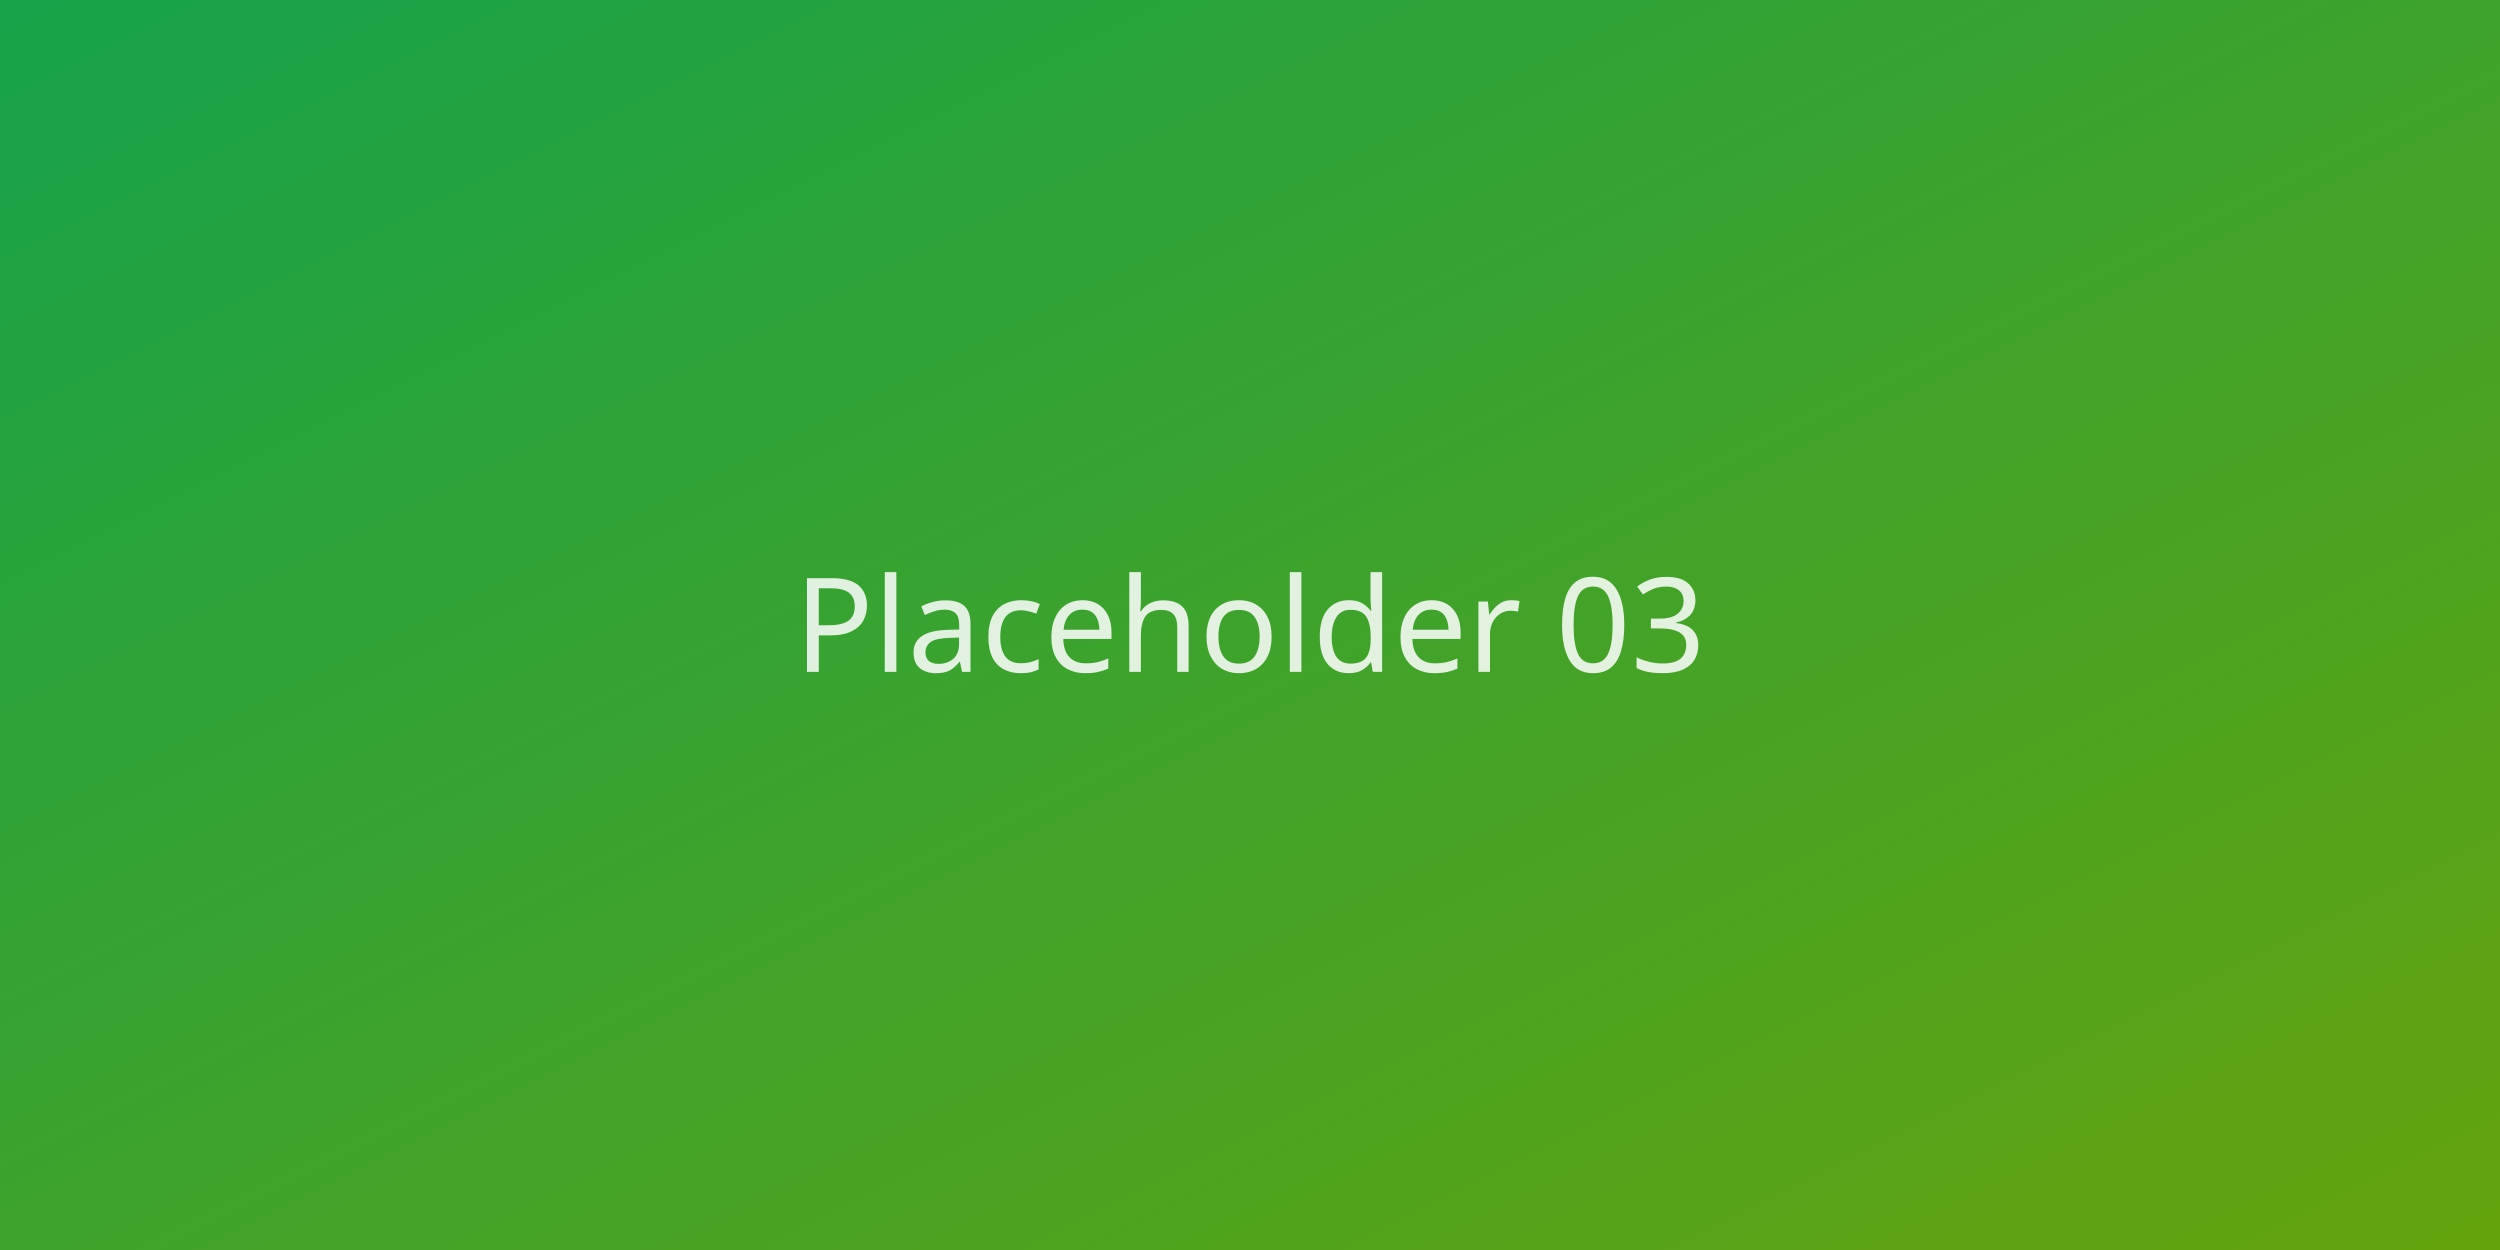
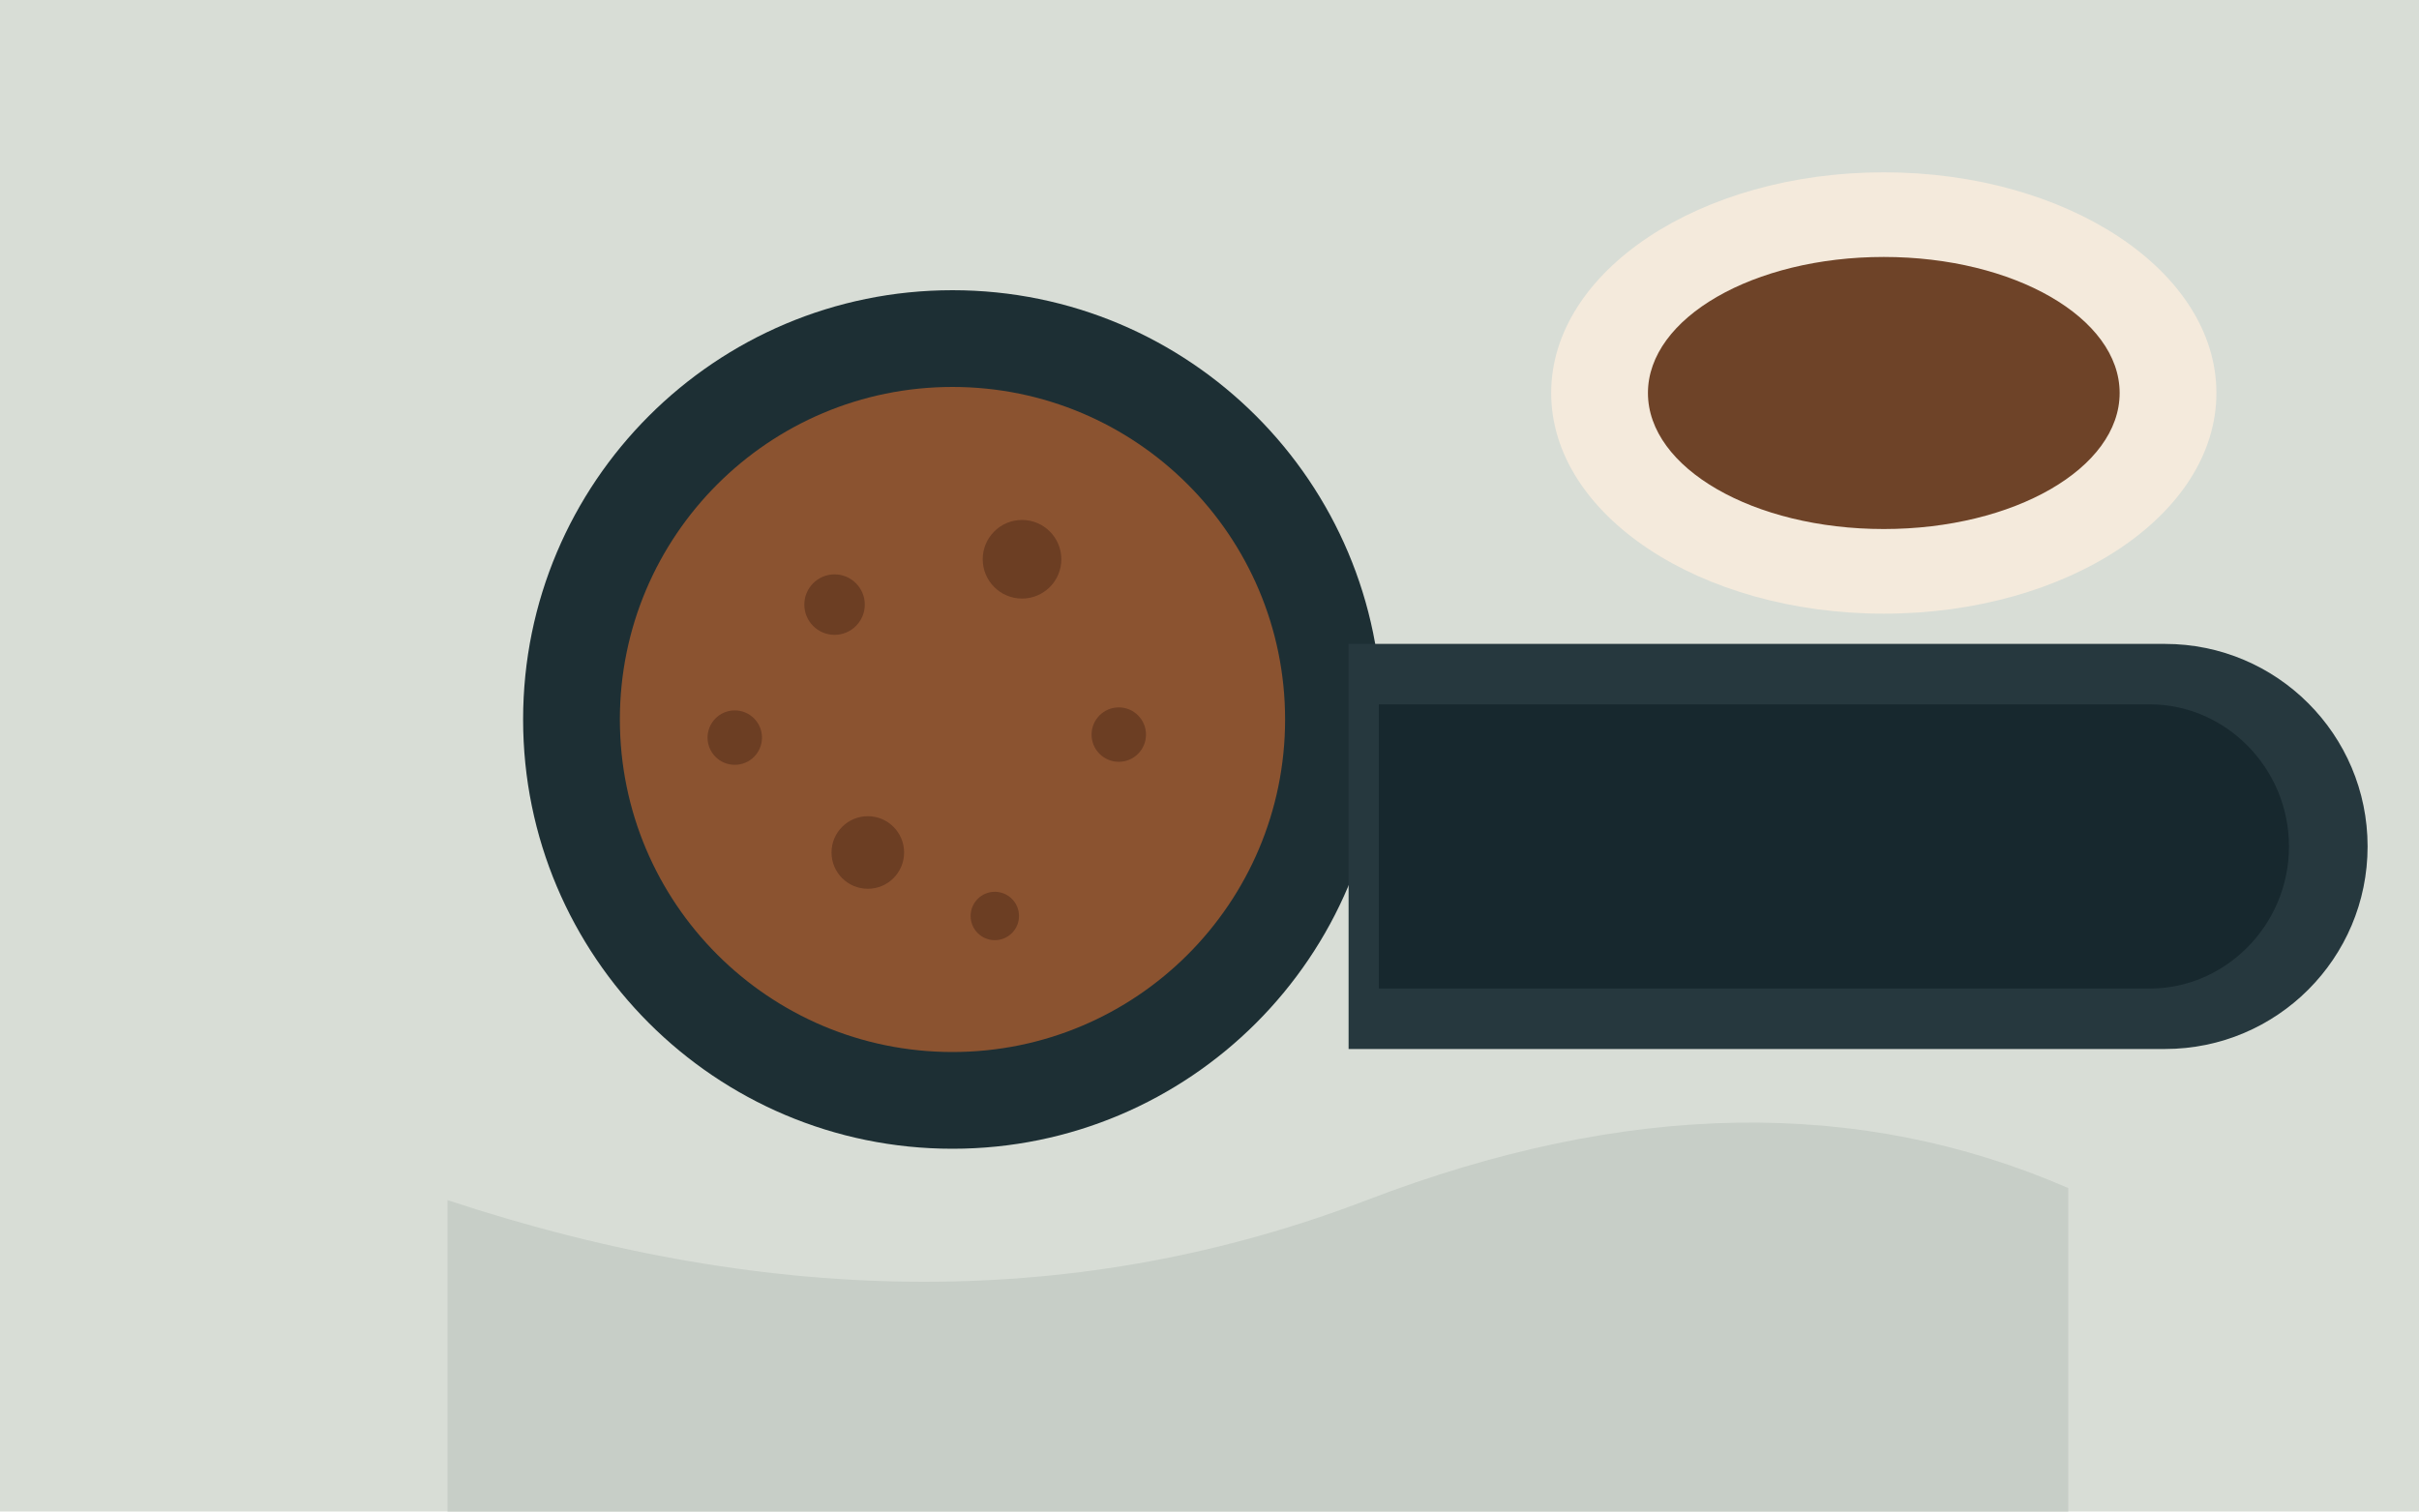
- <svg xmlns="http://www.w3.org/2000/svg" viewBox="0 0 800 400">
-   <defs>
-     <linearGradient id="g3" x1="0" y1="0" x2="1" y2="1">
-       <stop offset="0" stop-color="#16a34a" />
-       <stop offset="1" stop-color="#65a30d" />
-     </linearGradient>
-   </defs>
-   <rect width="800" height="400" fill="url(#g3)" />
-   <text x="400" y="215" font-family="system-ui, sans-serif" font-size="42" fill="rgba(255,255,255,0.85)" text-anchor="middle">Placeholder 03</text>
+ <svg xmlns="http://www.w3.org/2000/svg" viewBox="0 0 800 500" role="img" aria-label="Coffee grounds in portafilter">
+   <rect width="800" height="500" fill="#d8ddd6" />
+   <circle cx="315" cy="238" r="142" fill="#1d2f34" />
+   <circle cx="315" cy="238" r="110" fill="#8b5330" />
+   <g fill="#5f341e" opacity="0.7">
+     <circle cx="276" cy="200" r="10" />
+     <circle cx="338" cy="185" r="13" />
+     <circle cx="370" cy="243" r="9" />
+     <circle cx="287" cy="282" r="12" />
+     <circle cx="329" cy="303" r="8" />
+     <circle cx="243" cy="244" r="9" />
+   </g>
+   <path d="M446 213h270c37 0 67 30 67 67s-30 67-67 67H446z" fill="#26383e" />
+   <path d="M456 233h255c25 0 46 21 46 47s-21 47-46 47H456z" fill="#17282e" />
+   <ellipse cx="623" cy="130" rx="110" ry="73" fill="#f4eadc" />
+   <ellipse cx="623" cy="130" rx="78" ry="45" fill="#6e4328" />
+   <path d="M148 397c109 36 210 36 304 0 86-33 163-34 232-4v107H148z" fill="#c7cec7" />
</svg>
